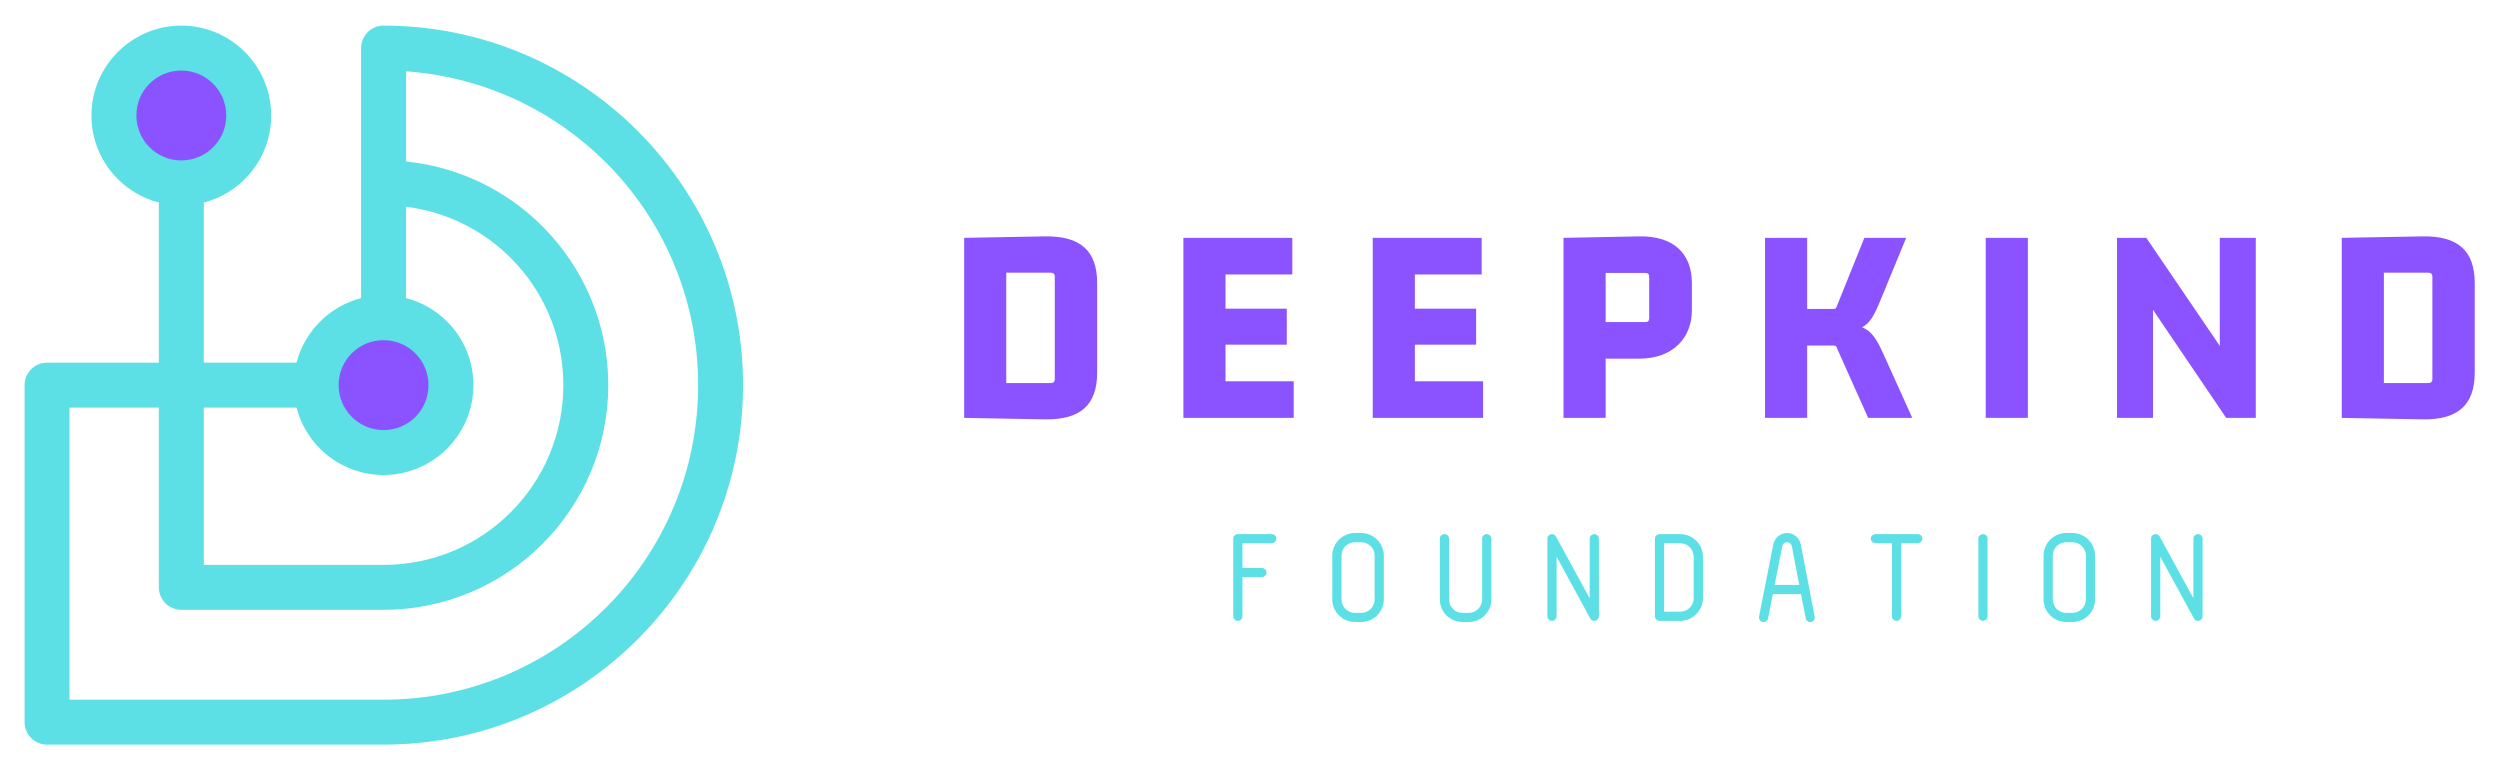
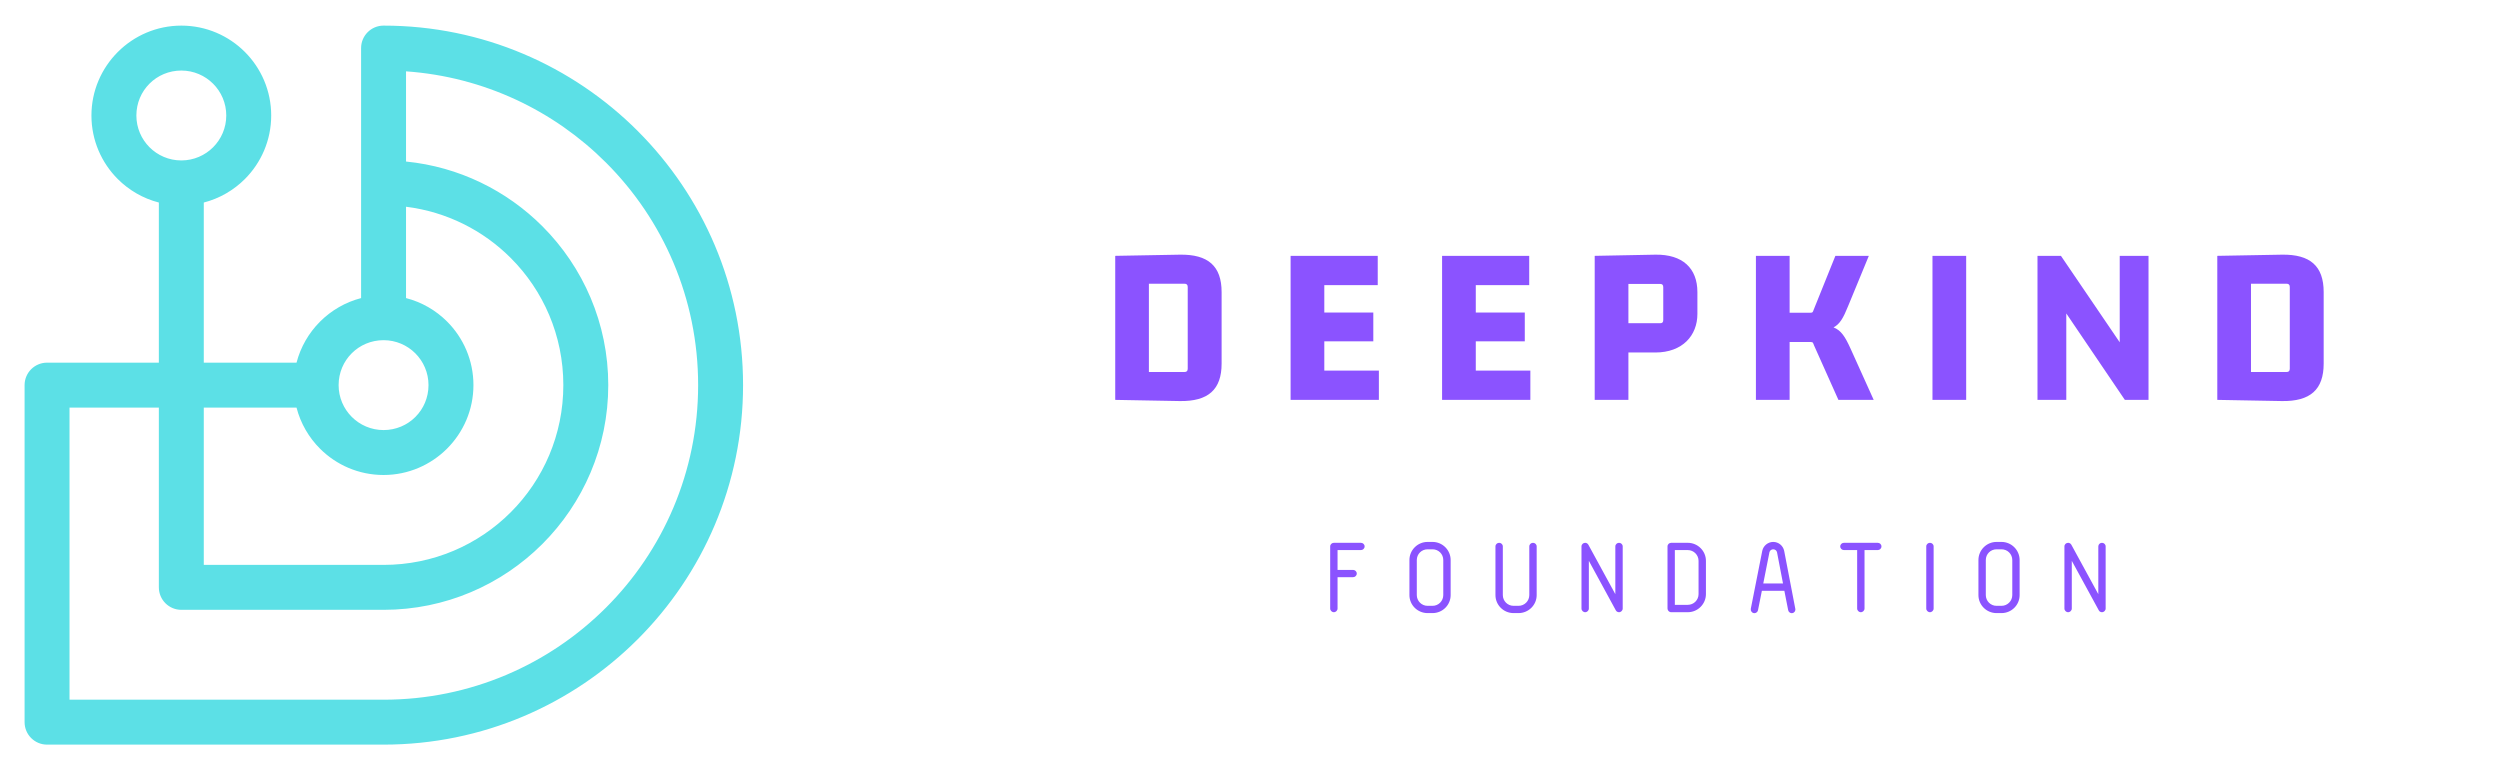
<svg xmlns="http://www.w3.org/2000/svg" version="1.1" viewBox="101 351 1042 321" xml:space="preserve">
  <defs>
</defs>
  <g transform="matrix(1 0 0 1 640 512)" id="background-logo">
    <rect style="stroke: none; stroke-width: 0; stroke-dasharray: none; stroke-linecap: butt; stroke-dashoffset: 0; stroke-linejoin: miter; stroke-miterlimit: 4; fill: rgb(255,255,255); fill-opacity: 0; fill-rule: nonzero; opacity: 1;" paint-order="stroke" x="-640" y="-512" rx="0" ry="0" width="1280" height="1024" />
  </g>
  <g transform="matrix(1.70497 0 0 1.70497 260.9781 511.5181)" id="logo-logo">
    <g style="" paint-order="stroke">
      <g transform="matrix(0.1207036 0 0 0.1207036 0 0)">
-         <path style="stroke: none; stroke-width: 1; stroke-dasharray: none; stroke-linecap: butt; stroke-dashoffset: 0; stroke-linejoin: miter; stroke-miterlimit: 4; fill: rgb(92,224,230); fill-rule: nonzero; opacity: 1;" paint-order="stroke" transform=" translate(-2540, -2540)" d="M 2084.37 2585.5 L 1903.43 2585.5 L 1903.43 3177.11 L 2539.46 3177.11 C 2715.48 3177.11 2874.8 3105.83 2989.94 2990.66 L 2990.13 2990.48 C 3105.29 2875.34 3176.57 2716.01 3176.57 2540 C 3176.57 2363.99 3105.29 2204.66 2990.13 2089.52 L 2989.94 2089.34 C 2884.8 1984.17 2742.84 1915.63 2584.97 1904.51 L 2584.97 2087.16 C 2692.28 2097.86 2788.74 2145.94 2861.07 2218.21 L 2861.15 2218.32 L 2861.26 2218.4 L 2861.39 2218.53 C 2943.66 2300.96 2994.56 2414.65 2994.56 2540 C 2994.56 2665.43 2943.61 2779.17 2861.26 2861.6 L 2861.15 2861.68 L 2861.07 2861.79 L 2860.93 2861.93 C 2778.5 2944.19 2664.82 2995.1 2539.46 2995.1 L 2129.87 2995.1 C 2104.74 2995.1 2084.37 2974.73 2084.37 2949.6 L 2084.37 2585.5 z M 2363.17 2585.5 L 2175.37 2585.5 L 2175.37 2904.1 L 2539.46 2904.1 C 2640.14 2904.1 2731.17 2863.4 2796.91 2797.64 L 2797.1 2797.45 C 2862.87 2731.71 2903.56 2640.68 2903.56 2540 C 2903.56 2439.32 2862.87 2348.29 2797.1 2282.55 L 2796.91 2282.36 C 2741.25 2226.67 2667.42 2188.99 2584.97 2178.73 L 2584.97 2363.72 C 2616.95 2371.94 2645.57 2388.66 2668.18 2411.29 C 2701.07 2444.19 2721.5 2489.74 2721.5 2540 C 2721.5 2590.04 2701.07 2635.57 2668.18 2668.52 L 2668.07 2668.6 L 2667.99 2668.71 L 2667.77 2668.93 C 2634.85 2701.69 2589.4 2722.03 2539.46 2722.03 C 2489.21 2722.03 2443.65 2701.61 2410.75 2668.71 C 2388.14 2646.09 2371.42 2617.5 2363.17 2585.5 z M 3054.34 2025.45 C 3071.91 2043.22 3071.83 2071.89 3054.1 2089.52 L 3054.34 2025.45 z M 3054.01 3054.87 C 3036.25 3072.45 3007.57 3072.37 2989.94 3054.63 L 3054.01 3054.87 z M 2175.37 2494.5 L 2363.21 2494.5 C 2371.46 2462.64 2388.18 2434.09 2410.75 2411.48 L 2410.86 2411.4 L 2410.94 2411.29 L 2411.16 2411.07 C 2433.73 2388.6 2462.2 2371.97 2493.96 2363.74 L 2493.96 2130.4 L 2493.96 1857.39 C 2493.96 1832.26 2514.34 1811.89 2539.46 1811.89 C 2740.23 1811.89 2922.27 1893.41 3054.1 2025.18 L 3054.18 2025.29 L 3054.28 2025.37 L 3054.34 2025.45 C 3186.06 2157.25 3267.57 2339.26 3267.57 2540 C 3267.57 2740.77 3186.06 2922.8 3054.28 3054.63 L 3054.18 3054.71 L 3054.1 3054.82 L 3054.01 3054.87 C 2922.21 3186.59 2740.21 3268.11 2539.46 3268.11 L 1857.93 3268.11 C 1832.8 3268.11 1812.43 3247.74 1812.43 3222.61 L 1812.43 2540 C 1812.43 2514.87 1832.8 2494.5 1857.93 2494.5 L 2084.37 2494.5 L 2084.37 2170.21 C 2052.38 2161.98 2023.76 2145.24 2001.16 2122.64 C 1968.26 2089.74 1947.83 2044.18 1947.83 1993.92 C 1947.83 1943.88 1968.26 1898.35 2001.16 1865.4 L 2001.26 1865.32 L 2001.34 1865.21 L 2001.56 1865 C 2034.48 1832.24 2079.93 1811.89 2129.87 1811.89 C 2180.13 1811.89 2225.68 1832.32 2258.58 1865.21 C 2291.48 1898.11 2311.9 1943.67 2311.9 1993.92 C 2311.9 2044.18 2291.48 2089.74 2258.58 2122.64 C 2235.98 2145.24 2207.35 2161.98 2175.37 2170.21 L 2175.37 2494.5 z" stroke-linecap="round" />
-         <path style="stroke: none; stroke-width: 1; stroke-dasharray: none; stroke-linecap: butt; stroke-dashoffset: 0; stroke-linejoin: miter; stroke-miterlimit: 4; fill: rgb(139,83,255); fill-rule: nonzero; opacity: 1;" paint-order="stroke" transform=" translate(-2540, -2540)" d="M 2603.83 2475.63 C 2587.39 2459.18 2564.59 2448.97 2539.46 2448.97 C 2514.2 2448.97 2491.41 2459.1 2475.1 2475.44 L 2474.91 2475.63 C 2458.57 2491.94 2448.43 2514.74 2448.43 2540 C 2448.43 2565.13 2458.65 2587.92 2475.1 2604.37 C 2491.54 2620.82 2514.34 2631.03 2539.46 2631.03 C 2564.73 2631.03 2587.52 2620.9 2603.83 2604.56 L 2604.02 2604.37 C 2620.36 2588.06 2630.5 2565.26 2630.5 2540 C 2630.5 2514.87 2620.28 2492.08 2603.83 2475.63 z M 2194.24 1929.56 C 2177.79 1913.11 2155 1902.89 2129.87 1902.89 C 2104.6 1902.89 2081.81 1913.03 2065.5 1929.37 L 2065.31 1929.56 C 2048.97 1945.87 2038.84 1968.66 2038.84 1993.92 C 2038.84 2019.05 2049.05 2041.84 2065.5 2058.29 C 2081.95 2074.74 2104.74 2084.95 2129.87 2084.95 C 2155 2084.95 2177.79 2074.74 2194.24 2058.29 C 2210.69 2041.84 2220.9 2019.05 2220.9 1993.92 C 2220.9 1968.79 2210.69 1946 2194.24 1929.56 z" stroke-linecap="round" />
+         <path style="stroke: none; stroke-width: 1; stroke-dasharray: none; stroke-linecap: butt; stroke-dashoffset: 0; stroke-linejoin: miter; stroke-miterlimit: 4; fill: rgb(92,224,230); fill-rule: nonzero; opacity: 1;" paint-order="stroke" transform=" translate(-2540, -2540)" d="M 2084.37 2585.5 L 1903.43 2585.5 L 1903.43 3177.11 L 2539.46 3177.11 C 2715.48 3177.11 2874.8 3105.83 2989.94 2990.66 L 2990.13 2990.48 C 3105.29 2875.34 3176.57 2716.01 3176.57 2540 C 3176.57 2363.99 3105.29 2204.66 2990.13 2089.52 L 2989.94 2089.34 C 2884.8 1984.17 2742.84 1915.63 2584.97 1904.51 L 2584.97 2087.16 C 2692.28 2097.86 2788.74 2145.94 2861.07 2218.21 L 2861.15 2218.32 L 2861.26 2218.4 L 2861.39 2218.53 C 2943.66 2300.96 2994.56 2414.65 2994.56 2540 C 2994.56 2665.43 2943.61 2779.17 2861.26 2861.6 L 2861.15 2861.68 L 2861.07 2861.79 L 2860.93 2861.93 C 2778.5 2944.19 2664.82 2995.1 2539.46 2995.1 L 2129.87 2995.1 C 2104.74 2995.1 2084.37 2974.73 2084.37 2949.6 L 2084.37 2585.5 z M 2363.17 2585.5 L 2175.37 2585.5 L 2175.37 2904.1 L 2539.46 2904.1 C 2640.14 2904.1 2731.17 2863.4 2796.91 2797.64 L 2797.1 2797.45 C 2862.87 2731.71 2903.56 2640.68 2903.56 2540 C 2903.56 2439.32 2862.87 2348.29 2797.1 2282.55 L 2796.91 2282.36 C 2741.25 2226.67 2667.42 2188.99 2584.97 2178.73 L 2584.97 2363.72 C 2616.95 2371.94 2645.57 2388.66 2668.18 2411.29 C 2701.07 2444.19 2721.5 2489.74 2721.5 2540 C 2721.5 2590.04 2701.07 2635.57 2668.18 2668.52 L 2668.07 2668.6 L 2667.99 2668.71 L 2667.77 2668.93 C 2634.85 2701.69 2589.4 2722.03 2539.46 2722.03 C 2489.21 2722.03 2443.65 2701.61 2410.75 2668.71 C 2388.14 2646.09 2371.42 2617.5 2363.17 2585.5 z M 3054.34 2025.45 C 3071.91 2043.22 3071.83 2071.89 3054.1 2089.52 L 3054.34 2025.45 z M 3054.01 3054.87 C 3036.25 3072.45 3007.57 3072.37 2989.94 3054.63 L 3054.01 3054.87 z M 2175.37 2494.5 L 2363.21 2494.5 C 2371.46 2462.64 2388.18 2434.09 2410.75 2411.48 L 2410.86 2411.4 L 2410.94 2411.29 L 2411.16 2411.07 C 2433.73 2388.6 2462.2 2371.97 2493.96 2363.74 L 2493.96 2130.4 L 2493.96 1857.39 C 2493.96 1832.26 2514.34 1811.89 2539.46 1811.89 C 2740.23 1811.89 2922.27 1893.41 3054.1 2025.18 L 3054.18 2025.29 L 3054.28 2025.37 L 3054.34 2025.45 C 3186.06 2157.25 3267.57 2339.26 3267.57 2540 C 3267.57 2740.77 3186.06 2922.8 3054.28 3054.63 L 3054.18 3054.71 L 3054.1 3054.82 L 3054.01 3054.87 C 2922.21 3186.59 2740.21 3268.11 2539.46 3268.11 L 1857.93 3268.11 C 1832.8 3268.11 1812.43 3247.74 1812.43 3222.61 L 1812.43 2540 C 1812.43 2514.87 1832.8 2494.5 1857.93 2494.5 L 2084.37 2494.5 L 2084.37 2170.21 C 2052.38 2161.98 2023.76 2145.24 2001.16 2122.64 C 1968.26 2089.74 1947.83 2044.18 1947.83 1993.92 C 1947.83 1943.88 1968.26 1898.35 2001.16 1865.4 L 2001.26 1865.32 L 2001.34 1865.21 L 2001.56 1865 C 2034.48 1832.24 2079.93 1811.89 2129.87 1811.89 C 2180.13 1811.89 2225.68 1832.32 2258.58 1865.21 C 2291.48 1898.11 2311.9 1943.67 2311.9 1993.92 C 2311.9 2044.18 2291.48 2089.74 2258.58 2122.64 C 2235.98 2145.24 2207.35 2161.98 2175.37 2170.21 L 2175.37 2494.5 z M 2603.83 2475.63 C 2587.39 2459.18 2564.59 2448.97 2539.46 2448.97 C 2514.2 2448.97 2491.41 2459.1 2475.1 2475.44 L 2474.91 2475.63 C 2458.57 2491.94 2448.43 2514.74 2448.43 2540 C 2448.43 2565.13 2458.65 2587.92 2475.1 2604.37 C 2491.54 2620.82 2514.34 2631.03 2539.46 2631.03 C 2564.73 2631.03 2587.52 2620.9 2603.83 2604.56 L 2604.02 2604.37 C 2620.36 2588.06 2630.5 2565.26 2630.5 2540 C 2630.5 2514.87 2620.28 2492.08 2603.83 2475.63 z M 2194.24 1929.56 C 2177.79 1913.11 2155 1902.89 2129.87 1902.89 C 2104.6 1902.89 2081.81 1913.03 2065.5 1929.37 L 2065.31 1929.56 C 2048.97 1945.87 2038.84 1968.66 2038.84 1993.92 C 2038.84 2019.05 2049.05 2041.84 2065.5 2058.29 C 2081.95 2074.74 2104.74 2084.95 2129.87 2084.95 C 2155 2084.95 2177.79 2074.74 2194.24 2058.29 C 2210.69 2041.84 2220.9 2019.05 2220.9 1993.92 C 2220.9 1968.79 2210.69 1946 2194.24 1929.56 z" stroke-linecap="round" />
      </g>
    </g>
  </g>
-   <g transform="matrix(1.921154 0 0 1.921154 817.6667 487.6535)" id="text-logo">
+   <g transform="matrix(1.536923 0 0 1.536923 817.6667 487.6535)" id="text-logo">
    <g style="" paint-order="stroke">
      <g transform="matrix(1 0 0 1 0 0)" id="text-logo-path-0">
        <path style="stroke: none; stroke-width: 0; stroke-dasharray: none; stroke-linecap: butt; stroke-dashoffset: 0; stroke-linejoin: miter; stroke-miterlimit: 4; fill: rgb(139,83,255); fill-rule: nonzero; opacity: 1;" paint-order="stroke" transform=" translate(-167.83, 19.53)" d="M 22.74 -31.5 C 23.31 -31.5 23.63 -31.25 23.63 -30.62 L 23.63 -8.44 C 23.63 -7.81 23.31 -7.56 22.74 -7.56 L 13.1 -7.56 L 13.1 -31.5 Z M 3.97 0 L 21.48 0.32 C 29.17 0.44 32.82 -2.77 32.82 -9.83 L 32.82 -29.23 C 32.82 -36.29 29.17 -39.5 21.48 -39.38 L 3.97 -39.06 Z M 75.47 0 L 75.47 -7.94 L 60.67 -7.94 L 60.67 -15.88 L 73.96 -15.88 L 73.96 -23.69 L 60.67 -23.69 L 60.67 -31.12 L 75.16 -31.12 L 75.16 -39.06 L 51.53 -39.06 L 51.53 0 Z M 116.55 0 L 116.55 -7.94 L 101.75 -7.94 L 101.75 -15.88 L 115.04 -15.88 L 115.04 -23.69 L 101.75 -23.69 L 101.75 -31.12 L 116.24 -31.12 L 116.24 -39.06 L 92.61 -39.06 L 92.61 0 Z M 143.14 0 L 143.14 -12.85 L 150.44 -12.85 C 157.81 -12.85 161.85 -17.45 161.85 -23.31 L 161.85 -29.23 C 161.85 -35.72 157.81 -39.5 150.44 -39.38 L 134 -39.06 L 134 0 Z M 151.77 -31.44 C 152.33 -31.44 152.59 -31.18 152.59 -30.55 L 152.59 -21.67 C 152.59 -21.04 152.33 -20.79 151.77 -20.79 L 143.14 -20.79 L 143.14 -31.44 Z M 192.59 -15.69 C 193.22 -15.69 193.22 -15.44 193.47 -14.8 L 200.09 0 L 209.66 0 L 203.43 -13.8 C 201.92 -17.14 200.84 -18.84 198.77 -19.66 C 200.47 -20.54 201.41 -22.18 202.73 -25.45 L 208.34 -39.06 L 199.27 -39.06 L 193.41 -24.51 C 193.16 -23.88 193.16 -23.63 192.53 -23.63 L 186.86 -23.63 L 186.86 -39.06 L 177.72 -39.06 L 177.72 0 L 186.86 0 L 186.86 -15.69 Z M 234.74 0 L 234.74 -39.06 L 225.6 -39.06 L 225.6 0 Z M 277.77 0 L 284.19 0 L 284.19 -39.06 L 276.38 -39.06 L 276.38 -15.62 L 260.44 -39.06 L 254.08 -39.06 L 254.08 0 L 261.89 0 L 261.89 -23.44 Z M 321.62 -31.5 C 322.18 -31.5 322.5 -31.25 322.5 -30.62 L 322.5 -8.44 C 322.5 -7.81 322.18 -7.56 321.62 -7.56 L 311.98 -7.56 L 311.98 -31.5 Z M 302.84 0 L 320.36 0.32 C 328.04 0.44 331.69 -2.77 331.69 -9.83 L 331.69 -29.23 C 331.69 -36.29 328.04 -39.5 320.36 -39.38 L 302.84 -39.06 Z" stroke-linecap="round" />
      </g>
    </g>
  </g>
-   <g transform="matrix(1.921154 0 0 1.921154 817.0269 591.7294)" id="tagline-462ecb0e-957f-4b59-b5aa-522cd336631c-logo">
+   <g transform="matrix(1.536923 0 0 1.536923 817.0269 591.7294)" id="tagline-462ecb0e-957f-4b59-b5aa-522cd336631c-logo">
    <g style="" paint-order="stroke">
      <g transform="matrix(1 0 0 1 0 0)" id="tagline-462ecb0e-957f-4b59-b5aa-522cd336631c-logo-path-0">
-         <path style="stroke: none; stroke-width: 0; stroke-dasharray: none; stroke-linecap: butt; stroke-dashoffset: 0; stroke-linejoin: miter; stroke-miterlimit: 4; fill: rgb(92,224,230); fill-rule: nonzero; opacity: 1;" paint-order="stroke" transform=" translate(-106.5, 9.395)" d="M 1.35 -17.85 L 1.35 -1 C 1.35 -0.46 1.81 0 2.35 0 C 2.89 0 3.35 -0.46 3.35 -1 L 3.35 -9.5 L 7.56 -9.5 C 8.1 -9.5 8.56 -9.94 8.56 -10.48 C 8.56 -11.04 8.1 -11.47 7.56 -11.47 L 3.35 -11.47 L 3.35 -16.85 L 9.69 -16.85 C 10.23 -16.85 10.69 -17.28 10.69 -17.85 C 10.69 -18.39 10.23 -18.82 9.69 -18.82 L 2.35 -18.82 C 1.81 -18.82 1.35 -18.39 1.35 -17.85 Z M 27.76 0.24 L 29.11 0.24 C 31.81 0.24 34.02 -1.94 34.02 -4.64 L 34.02 -14.15 C 34.02 -16.85 31.81 -19.06 29.11 -19.06 L 27.76 -19.06 C 25.06 -19.06 22.84 -16.85 22.84 -14.15 L 22.84 -4.64 C 22.84 -1.94 25.06 0.24 27.76 0.24 Z M 27.76 -17.06 L 29.11 -17.06 C 30.73 -17.06 32.02 -15.77 32.02 -14.15 L 32.02 -4.64 C 32.02 -3.05 30.73 -1.73 29.11 -1.73 L 27.76 -1.73 C 26.14 -1.73 24.84 -3.05 24.84 -4.64 L 24.84 -14.15 C 24.84 -15.77 26.14 -17.06 27.76 -17.06 Z M 51.08 0.24 L 52.43 0.24 C 55.13 0.24 57.35 -1.94 57.35 -4.64 L 57.35 -17.85 C 57.35 -18.39 56.89 -18.82 56.35 -18.82 C 55.81 -18.82 55.35 -18.39 55.35 -17.85 L 55.35 -4.64 C 55.35 -3.05 54.05 -1.73 52.43 -1.73 L 51.08 -1.73 C 49.46 -1.73 48.17 -3.05 48.17 -4.64 L 48.17 -17.85 C 48.17 -18.39 47.71 -18.82 47.17 -18.82 C 46.63 -18.82 46.17 -18.39 46.17 -17.85 L 46.17 -4.64 C 46.17 -1.94 48.38 0.24 51.08 0.24 Z M 69.5 -17.85 L 69.5 -1 C 69.5 -0.46 69.96 0 70.5 0 C 71.04 0 71.5 -0.46 71.5 -1 L 71.5 -13.93 L 78.81 -0.51 C 78.97 -0.19 79.33 0 79.68 0 C 80.22 0 80.68 -0.46 80.68 -1 L 80.68 -17.85 C 80.68 -18.39 80.22 -18.82 79.68 -18.82 C 79.14 -18.82 78.68 -18.39 78.68 -17.85 L 78.68 -4.89 L 71.36 -18.31 C 71.17 -18.63 70.85 -18.82 70.5 -18.82 C 69.96 -18.82 69.5 -18.39 69.5 -17.85 Z M 93.83 0 L 98.33 0 C 101.03 0 103.25 -2.21 103.25 -4.91 L 103.25 -13.93 C 103.25 -16.63 101.03 -18.82 98.33 -18.82 L 93.83 -18.82 C 93.28 -18.82 92.83 -18.39 92.83 -17.85 L 92.83 -1 C 92.83 -0.46 93.28 0 93.83 0 Z M 94.82 -16.85 L 98.33 -16.85 C 99.93 -16.85 101.25 -15.53 101.25 -13.93 L 101.25 -4.91 C 101.25 -3.29 99.93 -2 98.33 -2 L 94.82 -2 Z M 116.21 0.24 L 116.26 0.24 L 116.34 0.27 C 116.86 0.27 117.29 -0.08 117.37 -0.54 L 118.42 -5.8 L 124.52 -5.8 L 125.55 -0.57 C 125.63 -0.08 126.06 0.27 126.58 0.27 L 126.66 0.24 L 126.71 0.24 C 127.25 0.14 127.6 -0.38 127.49 -0.92 L 124.47 -16.63 C 124.17 -18.06 122.93 -19.06 121.5 -19.06 C 120.1 -19.06 118.83 -18.06 118.53 -16.66 L 115.42 -0.94 C 115.32 -0.4 115.67 0.14 116.21 0.24 Z M 118.8 -7.8 L 120.47 -16.25 C 120.58 -16.74 121.01 -17.06 121.5 -17.06 C 121.99 -17.06 122.42 -16.74 122.53 -16.25 L 124.15 -7.8 Z M 139.67 -17.85 C 139.67 -17.28 140.13 -16.85 140.67 -16.85 L 144.26 -16.85 L 144.26 -1 C 144.26 -0.46 144.72 0 145.26 0 C 145.8 0 146.26 -0.46 146.26 -1 L 146.26 -16.85 L 149.85 -16.85 C 150.39 -16.85 150.85 -17.28 150.85 -17.85 C 150.85 -18.39 150.39 -18.82 149.85 -18.82 L 140.67 -18.82 C 140.13 -18.82 139.67 -18.39 139.67 -17.85 Z M 163 -17.85 L 163 -1 C 163 -0.46 163.46 0 164 0 C 164.54 0 165 -0.46 165 -1 L 165 -17.85 C 165 -18.39 164.54 -18.82 164 -18.82 C 163.46 -18.82 163 -18.39 163 -17.85 Z M 182.06 0.24 L 183.41 0.24 C 186.11 0.24 188.32 -1.94 188.32 -4.64 L 188.32 -14.15 C 188.32 -16.85 186.11 -19.06 183.41 -19.06 L 182.06 -19.06 C 179.36 -19.06 177.15 -16.85 177.15 -14.15 L 177.15 -4.64 C 177.15 -1.94 179.36 0.24 182.06 0.24 Z M 182.06 -17.06 L 183.41 -17.06 C 185.03 -17.06 186.33 -15.77 186.33 -14.15 L 186.33 -4.64 C 186.33 -3.05 185.03 -1.73 183.41 -1.73 L 182.06 -1.73 C 180.44 -1.73 179.15 -3.05 179.15 -4.64 L 179.15 -14.15 C 179.15 -15.77 180.44 -17.06 182.06 -17.06 Z M 200.47 -17.85 L 200.47 -1 C 200.47 -0.46 200.93 0 201.47 0 C 202.01 0 202.47 -0.46 202.47 -1 L 202.47 -13.93 L 209.79 -0.51 C 209.95 -0.19 210.3 0 210.65 0 C 211.19 0 211.65 -0.46 211.65 -1 L 211.65 -17.85 C 211.65 -18.39 211.19 -18.82 210.65 -18.82 C 210.11 -18.82 209.66 -18.39 209.66 -17.85 L 209.66 -4.89 L 202.34 -18.31 C 202.15 -18.63 201.82 -18.82 201.47 -18.82 C 200.93 -18.82 200.47 -18.39 200.47 -17.85 Z" stroke-linecap="round" />
+         <path style="stroke: none; stroke-width: 0; stroke-dasharray: none; stroke-linecap: butt; stroke-dashoffset: 0; stroke-linejoin: miter; stroke-miterlimit: 4; fill: rgb(139,83,255); fill-rule: nonzero; opacity: 1;" paint-order="stroke" transform=" translate(-106.5, 9.395)" d="M 1.35 -17.85 L 1.35 -1 C 1.35 -0.46 1.81 0 2.35 0 C 2.89 0 3.35 -0.46 3.35 -1 L 3.35 -9.5 L 7.56 -9.5 C 8.1 -9.5 8.56 -9.94 8.56 -10.48 C 8.56 -11.04 8.1 -11.47 7.56 -11.47 L 3.35 -11.47 L 3.35 -16.85 L 9.69 -16.85 C 10.23 -16.85 10.69 -17.28 10.69 -17.85 C 10.69 -18.39 10.23 -18.82 9.69 -18.82 L 2.35 -18.82 C 1.81 -18.82 1.35 -18.39 1.35 -17.85 Z M 27.76 0.24 L 29.11 0.24 C 31.81 0.24 34.02 -1.94 34.02 -4.64 L 34.02 -14.15 C 34.02 -16.85 31.81 -19.06 29.11 -19.06 L 27.76 -19.06 C 25.06 -19.06 22.84 -16.85 22.84 -14.15 L 22.84 -4.64 C 22.84 -1.94 25.06 0.24 27.76 0.24 Z M 27.76 -17.06 L 29.11 -17.06 C 30.73 -17.06 32.02 -15.77 32.02 -14.15 L 32.02 -4.64 C 32.02 -3.05 30.73 -1.73 29.11 -1.73 L 27.76 -1.73 C 26.14 -1.73 24.84 -3.05 24.84 -4.64 L 24.84 -14.15 C 24.84 -15.77 26.14 -17.06 27.76 -17.06 Z M 51.08 0.24 L 52.43 0.24 C 55.13 0.24 57.35 -1.94 57.35 -4.64 L 57.35 -17.85 C 57.35 -18.39 56.89 -18.82 56.35 -18.82 C 55.81 -18.82 55.35 -18.39 55.35 -17.85 L 55.35 -4.64 C 55.35 -3.05 54.05 -1.73 52.43 -1.73 L 51.08 -1.73 C 49.46 -1.73 48.17 -3.05 48.17 -4.64 L 48.17 -17.85 C 48.17 -18.39 47.71 -18.82 47.17 -18.82 C 46.63 -18.82 46.17 -18.39 46.17 -17.85 L 46.17 -4.64 C 46.17 -1.94 48.38 0.24 51.08 0.24 Z M 69.5 -17.85 L 69.5 -1 C 69.5 -0.46 69.96 0 70.5 0 C 71.04 0 71.5 -0.46 71.5 -1 L 71.5 -13.93 L 78.81 -0.51 C 78.97 -0.19 79.33 0 79.68 0 C 80.22 0 80.68 -0.46 80.68 -1 L 80.68 -17.85 C 80.68 -18.39 80.22 -18.82 79.68 -18.82 C 79.14 -18.82 78.68 -18.39 78.68 -17.85 L 78.68 -4.89 L 71.36 -18.31 C 71.17 -18.63 70.85 -18.82 70.5 -18.82 C 69.96 -18.82 69.5 -18.39 69.5 -17.85 Z M 93.83 0 L 98.33 0 C 101.03 0 103.25 -2.21 103.25 -4.91 L 103.25 -13.93 C 103.25 -16.63 101.03 -18.82 98.33 -18.82 L 93.83 -18.82 C 93.28 -18.82 92.83 -18.39 92.83 -17.85 L 92.83 -1 C 92.83 -0.46 93.28 0 93.83 0 Z M 94.82 -16.85 L 98.33 -16.85 C 99.93 -16.85 101.25 -15.53 101.25 -13.93 L 101.25 -4.91 C 101.25 -3.29 99.93 -2 98.33 -2 L 94.82 -2 Z M 116.21 0.24 L 116.26 0.24 L 116.34 0.27 C 116.86 0.27 117.29 -0.08 117.37 -0.54 L 118.42 -5.8 L 124.52 -5.8 L 125.55 -0.57 C 125.63 -0.08 126.06 0.27 126.58 0.27 L 126.66 0.24 L 126.71 0.24 C 127.25 0.14 127.6 -0.38 127.49 -0.92 L 124.47 -16.63 C 124.17 -18.06 122.93 -19.06 121.5 -19.06 C 120.1 -19.06 118.83 -18.06 118.53 -16.66 L 115.42 -0.94 C 115.32 -0.4 115.67 0.14 116.21 0.24 Z M 118.8 -7.8 L 120.47 -16.25 C 120.58 -16.74 121.01 -17.06 121.5 -17.06 C 121.99 -17.06 122.42 -16.74 122.53 -16.25 L 124.15 -7.8 Z M 139.67 -17.85 C 139.67 -17.28 140.13 -16.85 140.67 -16.85 L 144.26 -16.85 L 144.26 -1 C 144.26 -0.46 144.72 0 145.26 0 C 145.8 0 146.26 -0.46 146.26 -1 L 146.26 -16.85 L 149.85 -16.85 C 150.39 -16.85 150.85 -17.28 150.85 -17.85 C 150.85 -18.39 150.39 -18.82 149.85 -18.82 L 140.67 -18.82 C 140.13 -18.82 139.67 -18.39 139.67 -17.85 Z M 163 -17.85 L 163 -1 C 163 -0.46 163.46 0 164 0 C 164.54 0 165 -0.46 165 -1 L 165 -17.85 C 165 -18.39 164.54 -18.82 164 -18.82 C 163.46 -18.82 163 -18.39 163 -17.85 Z M 182.06 0.24 L 183.41 0.24 C 186.11 0.24 188.32 -1.94 188.32 -4.64 L 188.32 -14.15 C 188.32 -16.85 186.11 -19.06 183.41 -19.06 L 182.06 -19.06 C 179.36 -19.06 177.15 -16.85 177.15 -14.15 L 177.15 -4.64 C 177.15 -1.94 179.36 0.24 182.06 0.24 Z M 182.06 -17.06 L 183.41 -17.06 C 185.03 -17.06 186.33 -15.77 186.33 -14.15 L 186.33 -4.64 C 186.33 -3.05 185.03 -1.73 183.41 -1.73 L 182.06 -1.73 C 180.44 -1.73 179.15 -3.05 179.15 -4.64 L 179.15 -14.15 C 179.15 -15.77 180.44 -17.06 182.06 -17.06 Z M 200.47 -17.85 L 200.47 -1 C 200.47 -0.46 200.93 0 201.47 0 C 202.01 0 202.47 -0.46 202.47 -1 L 202.47 -13.93 L 209.79 -0.51 C 209.95 -0.19 210.3 0 210.65 0 C 211.19 0 211.65 -0.46 211.65 -1 L 211.65 -17.85 C 211.65 -18.39 211.19 -18.82 210.65 -18.82 C 210.11 -18.82 209.66 -18.39 209.66 -17.85 L 209.66 -4.89 L 202.34 -18.31 C 202.15 -18.63 201.82 -18.82 201.47 -18.82 C 200.93 -18.82 200.47 -18.39 200.47 -17.85 Z" stroke-linecap="round" />
      </g>
    </g>
  </g>
</svg>
